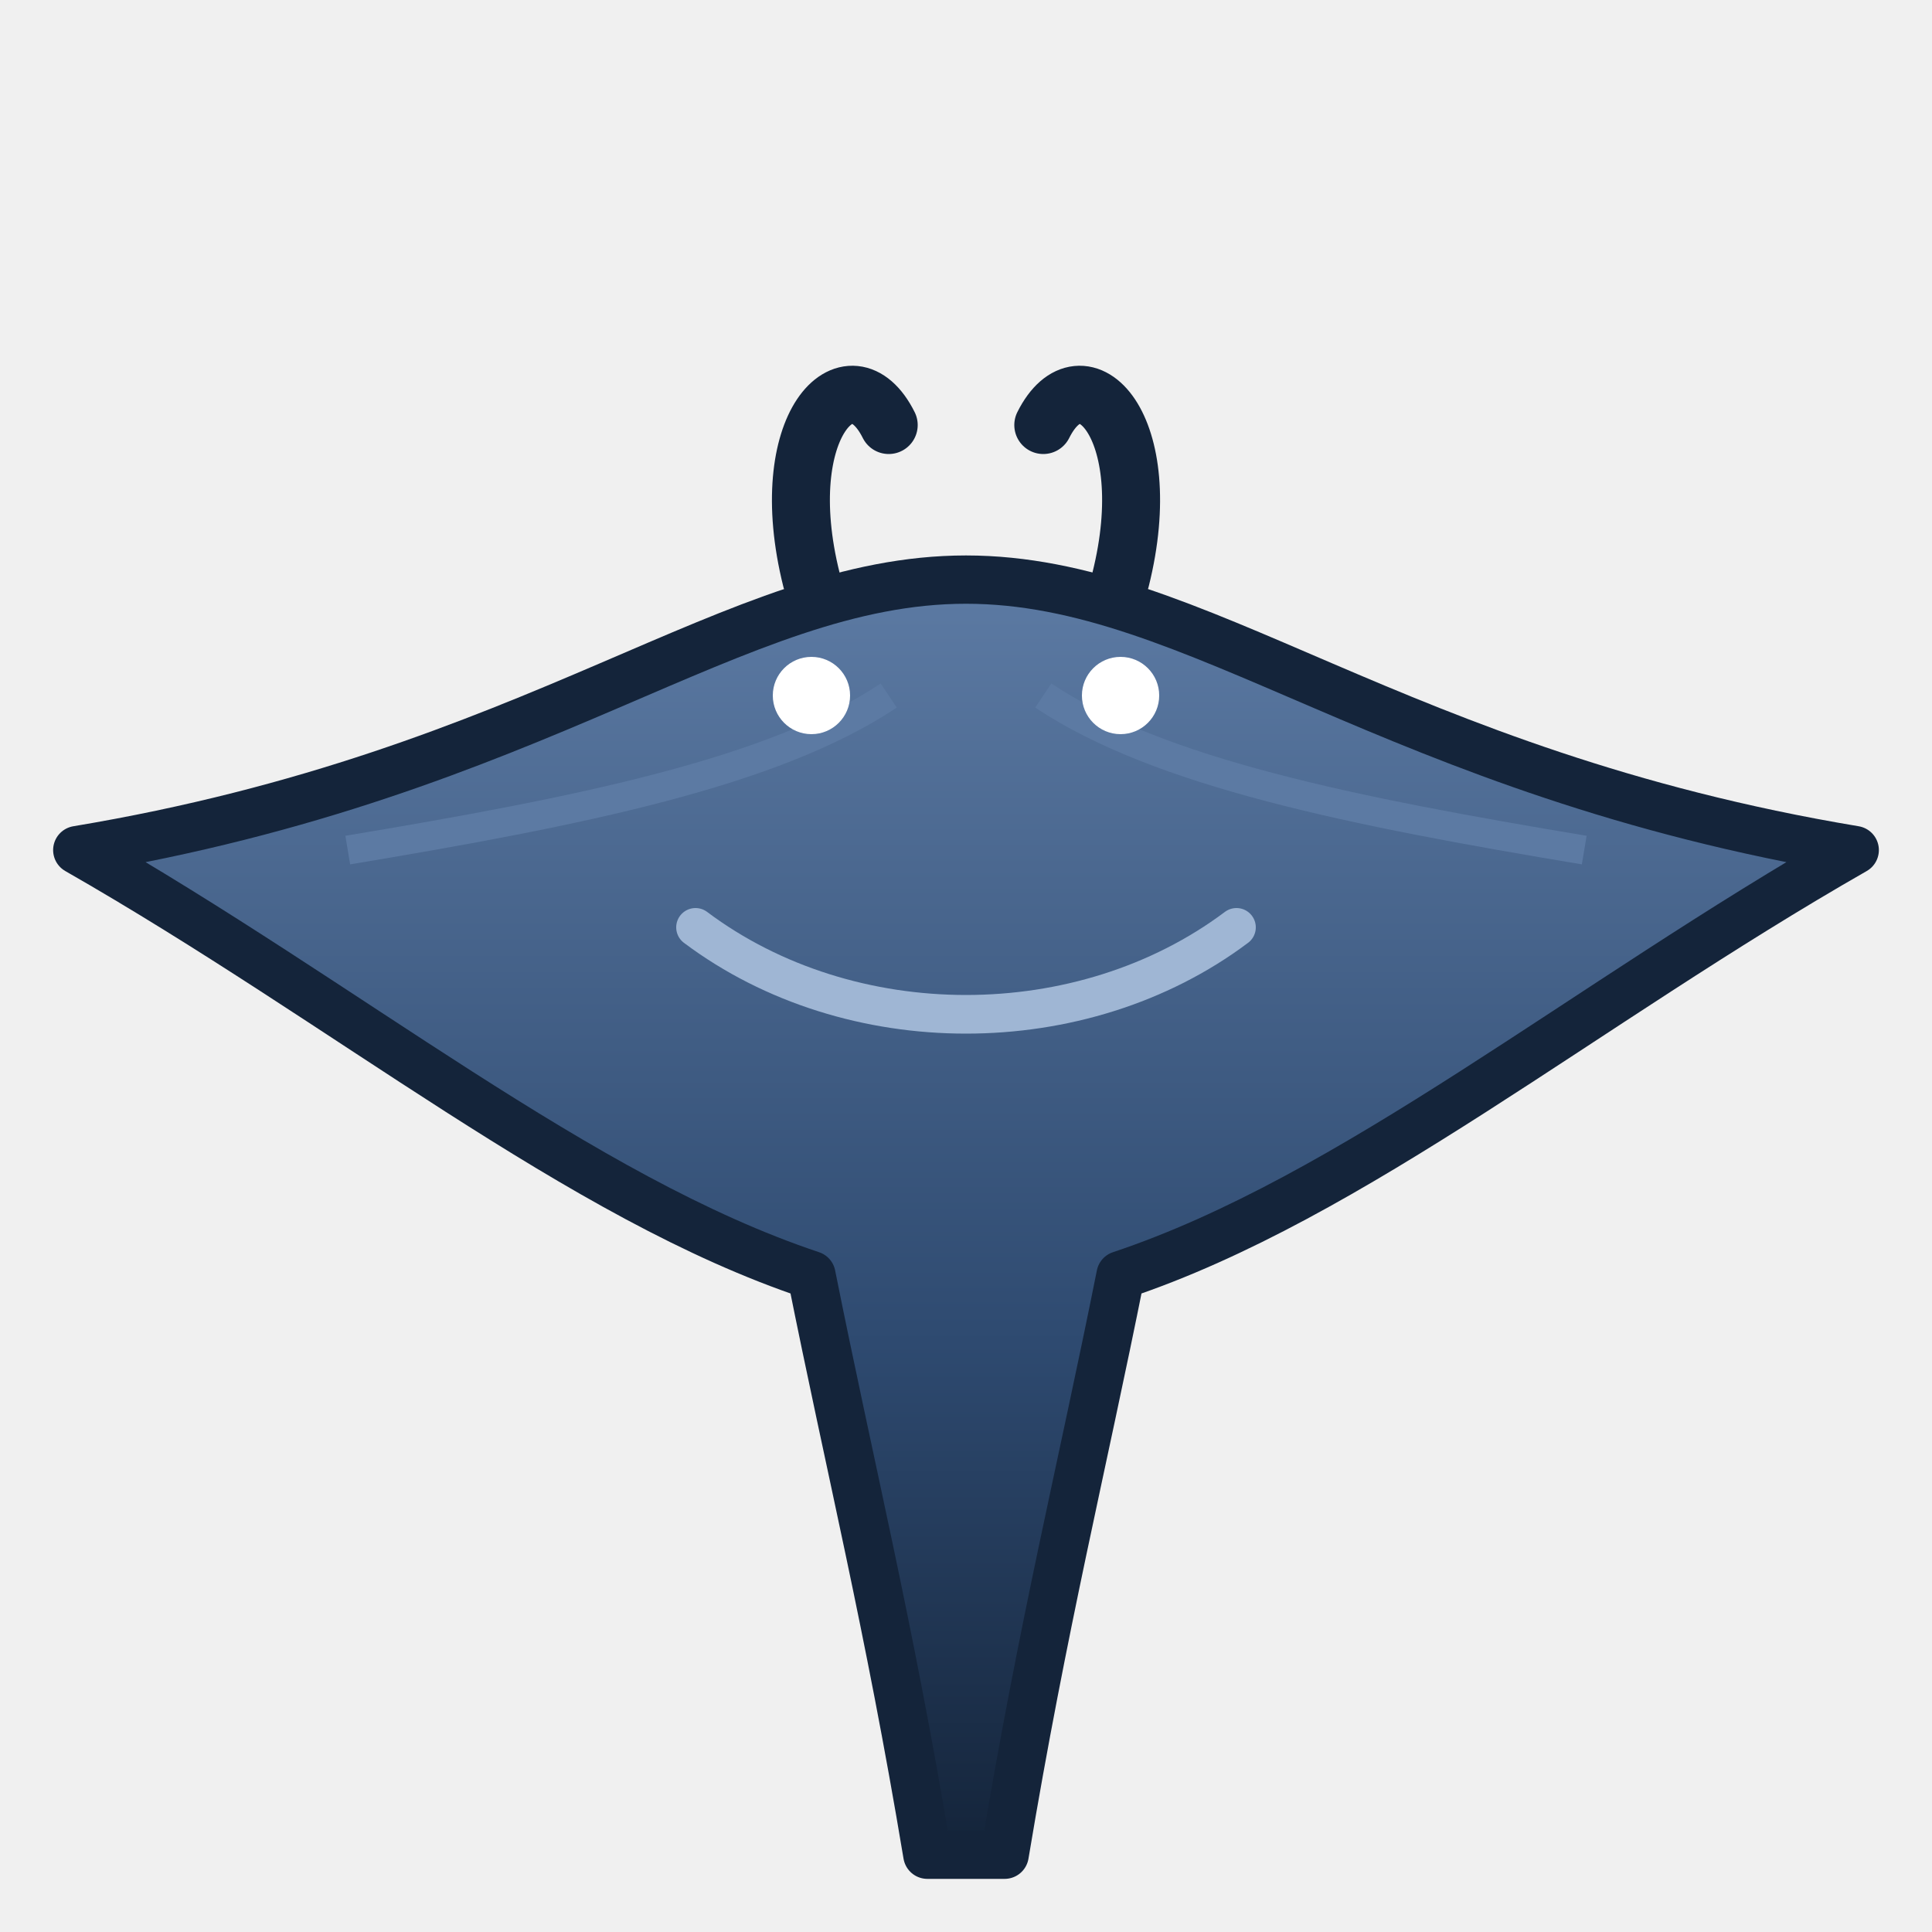
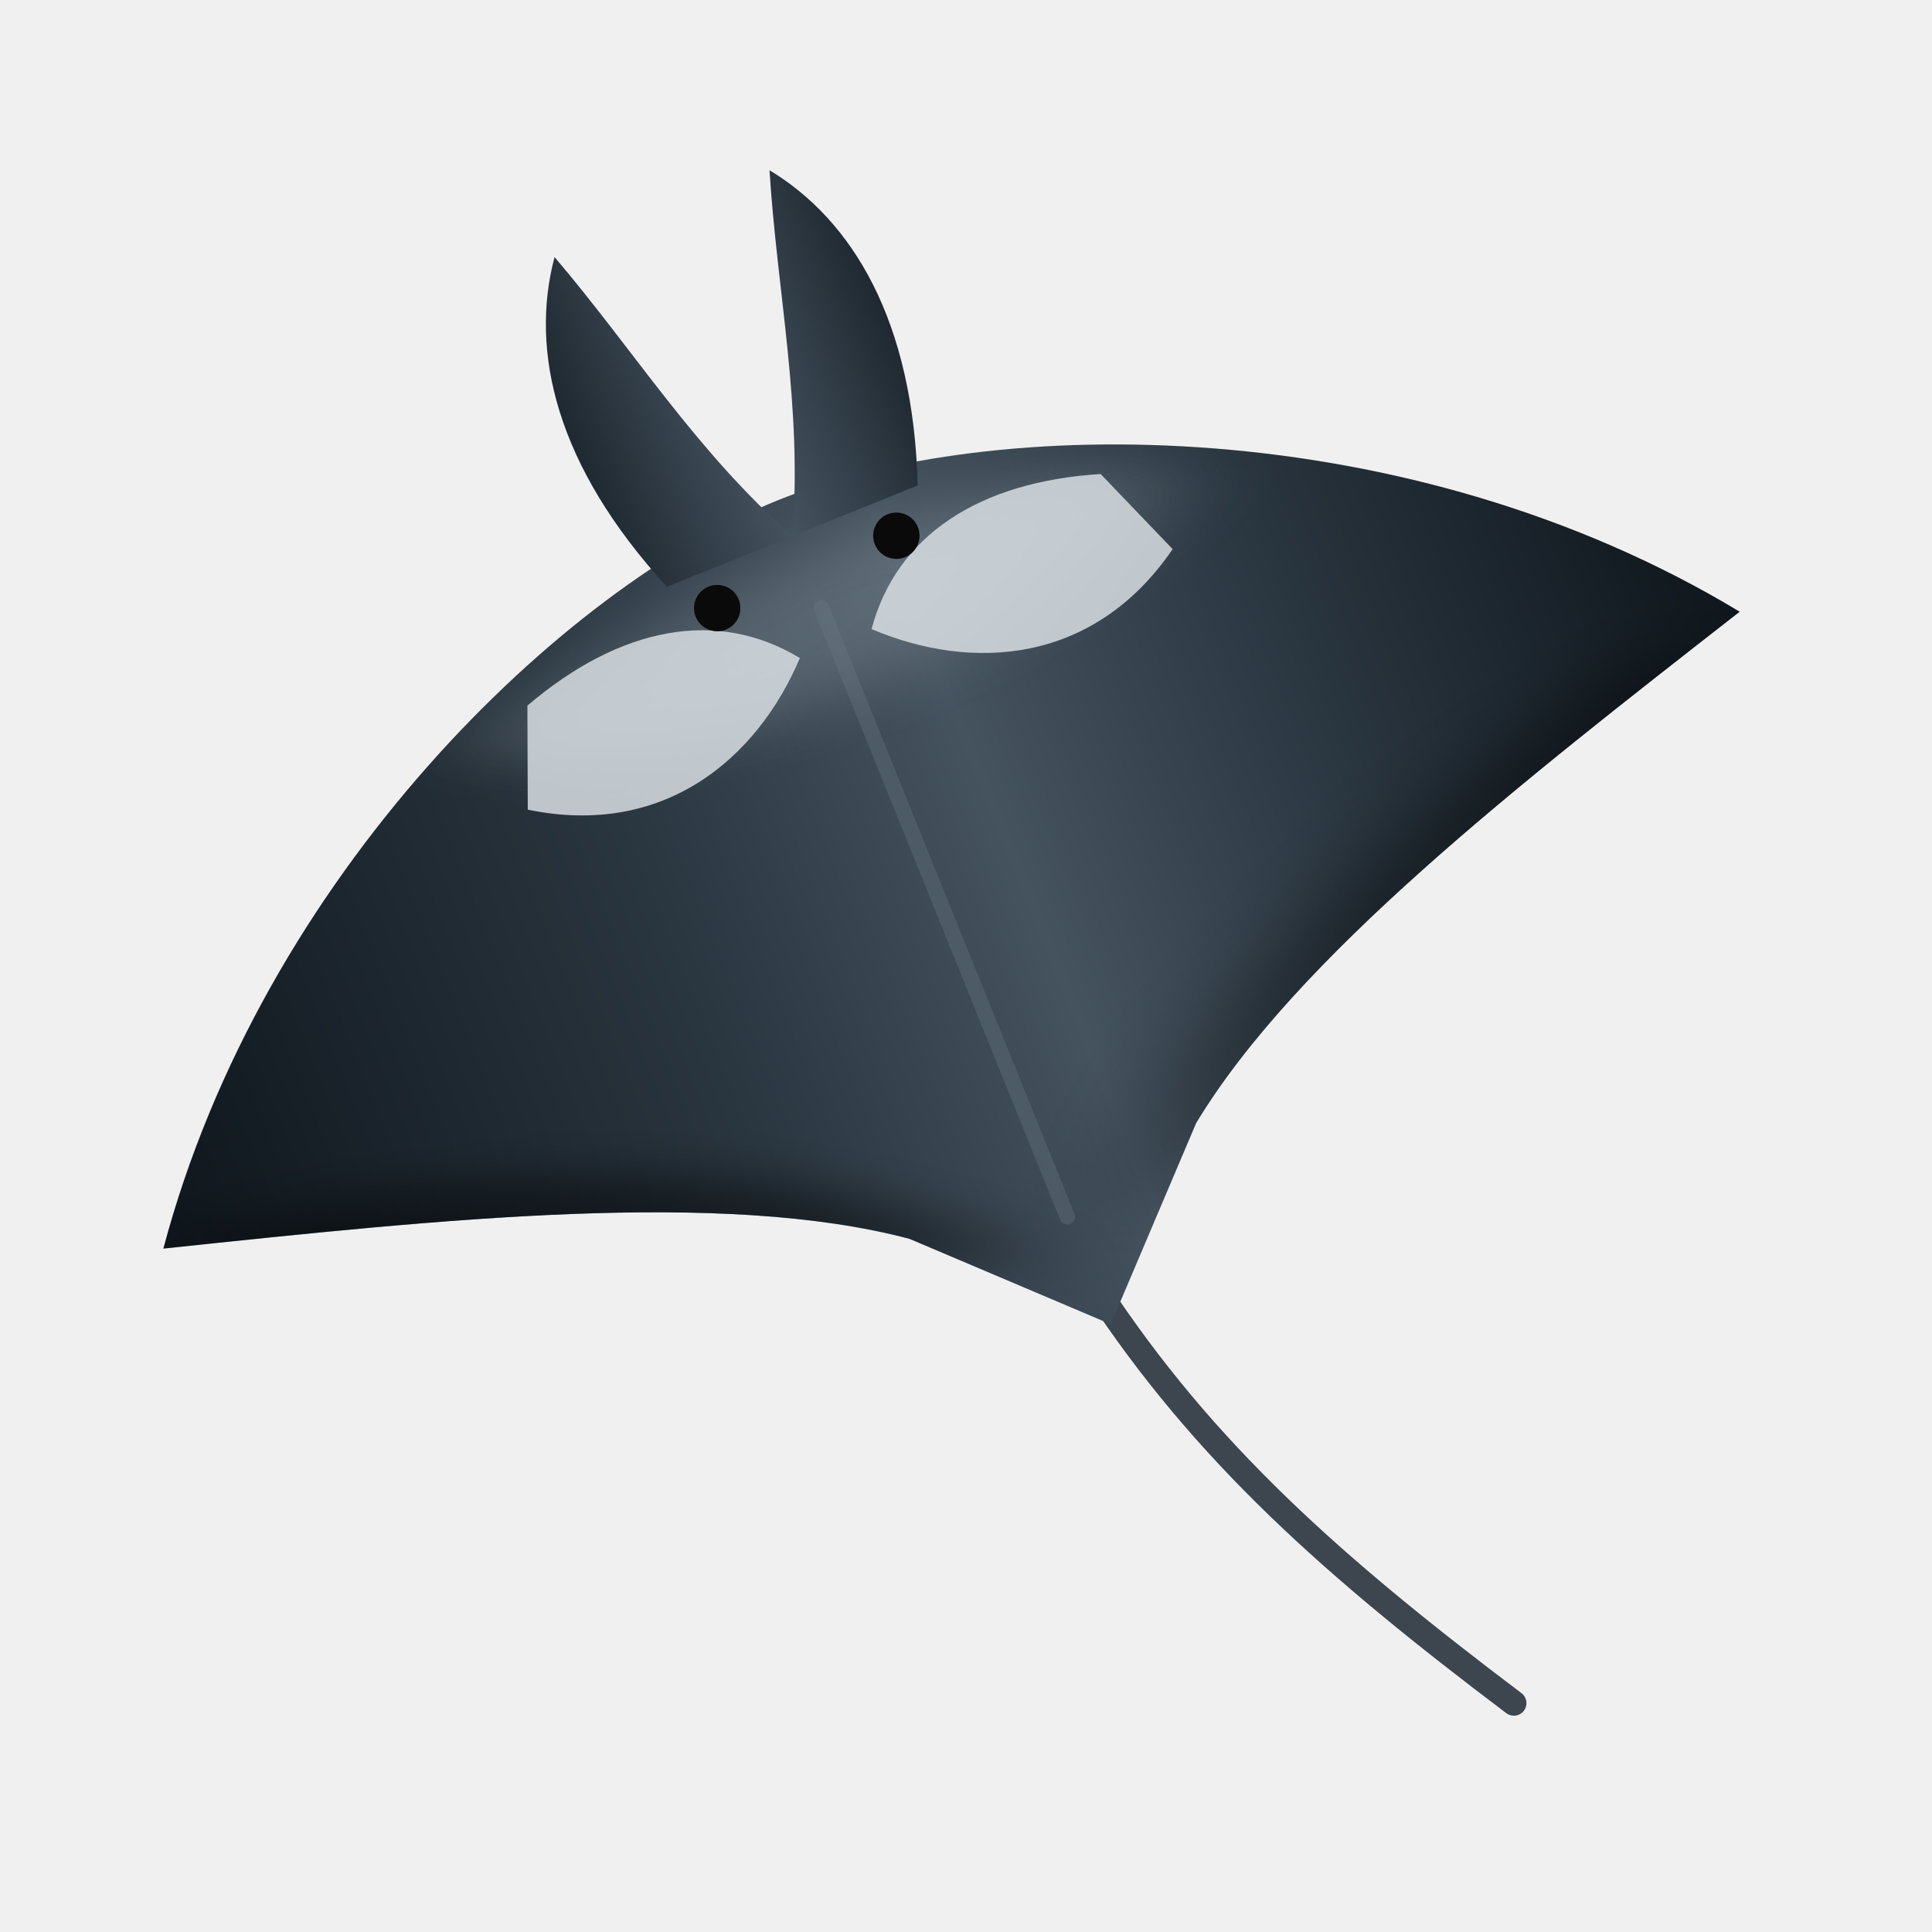
<svg xmlns="http://www.w3.org/2000/svg" width="100" height="100" viewBox="0 0 100 100">
  <defs>
-     <linearGradient id="b" x1="0" y1="0" x2="0" y2="1">
-       <stop offset="0" stop-color="#5c7aa3" />
-       <stop offset="0.6" stop-color="#2e4a70" />
-       <stop offset="1" stop-color="#14243a" />
+     <filter id="bl" x="-20%" y="-20%" width="140%" height="140%">
+       <feGaussianBlur stdDeviation="0.8" />
+     </filter>
+     <filter id="bl2" x="-30%" y="-30%" width="160%" height="160%">
+       <feGaussianBlur stdDeviation="2.2" />
+     </filter>
+     <clipPath id="g1">
+       <path d="M6 48C18 32 38 24 50 24C62 24 82 32 94 48C80 52 66 56 58 62L54 66L50 70L46 66L42 62C34 56 20 52 6 48Z" />
+     </clipPath>
+     <linearGradient id="g2" gradientUnits="userSpaceOnUse" x1="6" y1="0" x2="94" y2="0">
+       <stop offset="0" stop-color="#0f161c" />
+       <stop offset="0.35" stop-color="#2a3640" />
+       <stop offset="0.55" stop-color="#45535f" />
+       <stop offset="0.75" stop-color="#2a3640" />
+       <stop offset="1" stop-color="#0f161c" />
+     </linearGradient>
+     <linearGradient id="g3" gradientUnits="userSpaceOnUse" x1="40" y1="0" x2="50" y2="0">
+       <stop offset="0" stop-color="#1a232b" />
+       <stop offset="1" stop-color="#45535f" />
+     </linearGradient>
+     <linearGradient id="g4" gradientUnits="userSpaceOnUse" x1="50" y1="0" x2="60" y2="0">
+       <stop offset="0" stop-color="#45535f" />
+       <stop offset="1" stop-color="#1a232b" />
    </linearGradient>
  </defs>
-   <path d="M50 30C62 30 72 40 96 44C82 52 70 62 58 66C56 76 54 84 52 96L48 96C46 84 44 76 42 66C30 62 18 52 4 44C28 40 38 30 50 30Z" fill="url(#b)" stroke="#14243a" stroke-width="2.5" stroke-linejoin="round" />
-   <path d="M42 30C40 22 44 18 46 22M58 30C60 22 56 18 54 22" fill="none" stroke="#14243a" stroke-width="3" stroke-linecap="round" />
-   <path d="M36 48C44 54 56 54 64 48" fill="none" stroke="#9fb6d4" stroke-width="2" stroke-linecap="round" />
-   <path d="M18 44C30 42 40 40 46 36M82 44C70 42 60 40 54 36" fill="none" stroke="#5c7aa3" stroke-width="1.5" />
-   <circle cx="42" cy="36" r="2" fill="#fff" />
-   <circle cx="58" cy="36" r="2" fill="#fff" />
+   <g transform="rotate(-22 50 50)">
+     <path d="M50 68C52 78 56 86 62 96" fill="none" stroke="#2a333c" stroke-width="1.3" stroke-opacity="0.9" stroke-linecap="round" />
+     <path d="M6 48C18 32 38 24 50 24C62 24 82 32 94 48C80 52 66 56 58 62L54 66L50 70L46 66L42 62C34 56 20 52 6 48Z" fill="url(#g2)" />
+     <g clip-path="url(#g1)">
+       <path d="M30 30C40 26 60 26 70 30C62 36 38 36 30 30Z" fill="#8a98a4" fill-opacity="0.35" filter="url(#bl2)" />
+       <path d="M34 29C40 27 45 28 48 32C44 36 38 38 32 34Z" fill="#d8dfe4" fill-opacity="0.85" />
+       <path d="M66 29C60 27 55 28 52 32C56 36 62 38 68 34Z" fill="#d8dfe4" fill-opacity="0.85" />
+       <path d="M8 48C24 50 40 56 48 66C36 60 20 56 8 52Z" fill="#000000" fill-opacity="0.45" filter="url(#bl2)" />
+       <path d="M92 48C76 50 60 56 52 66C64 60 80 56 92 52Z" fill="#000000" fill-opacity="0.45" filter="url(#bl2)" />
+       <path d="M50 30C50 40 50 50 50 64" fill="none" stroke="#6a7884" stroke-width="0.8" stroke-opacity="0.35" stroke-linecap="round" />
+     </g>
+     <path d="M43 26C40 18 41 12 44 8C46 14 47 20 50 26Z" fill="url(#g3)" />
+     <path d="M57 26C60 18 59 12 56 8C54 14 53 20 50 26Z" fill="url(#g4)" />
+     <circle cx="45" cy="28" r="1.2" fill="#0a0a0a" />
+     <circle cx="55" cy="28" r="1.2" fill="#0a0a0a" />
+   </g>
</svg>
